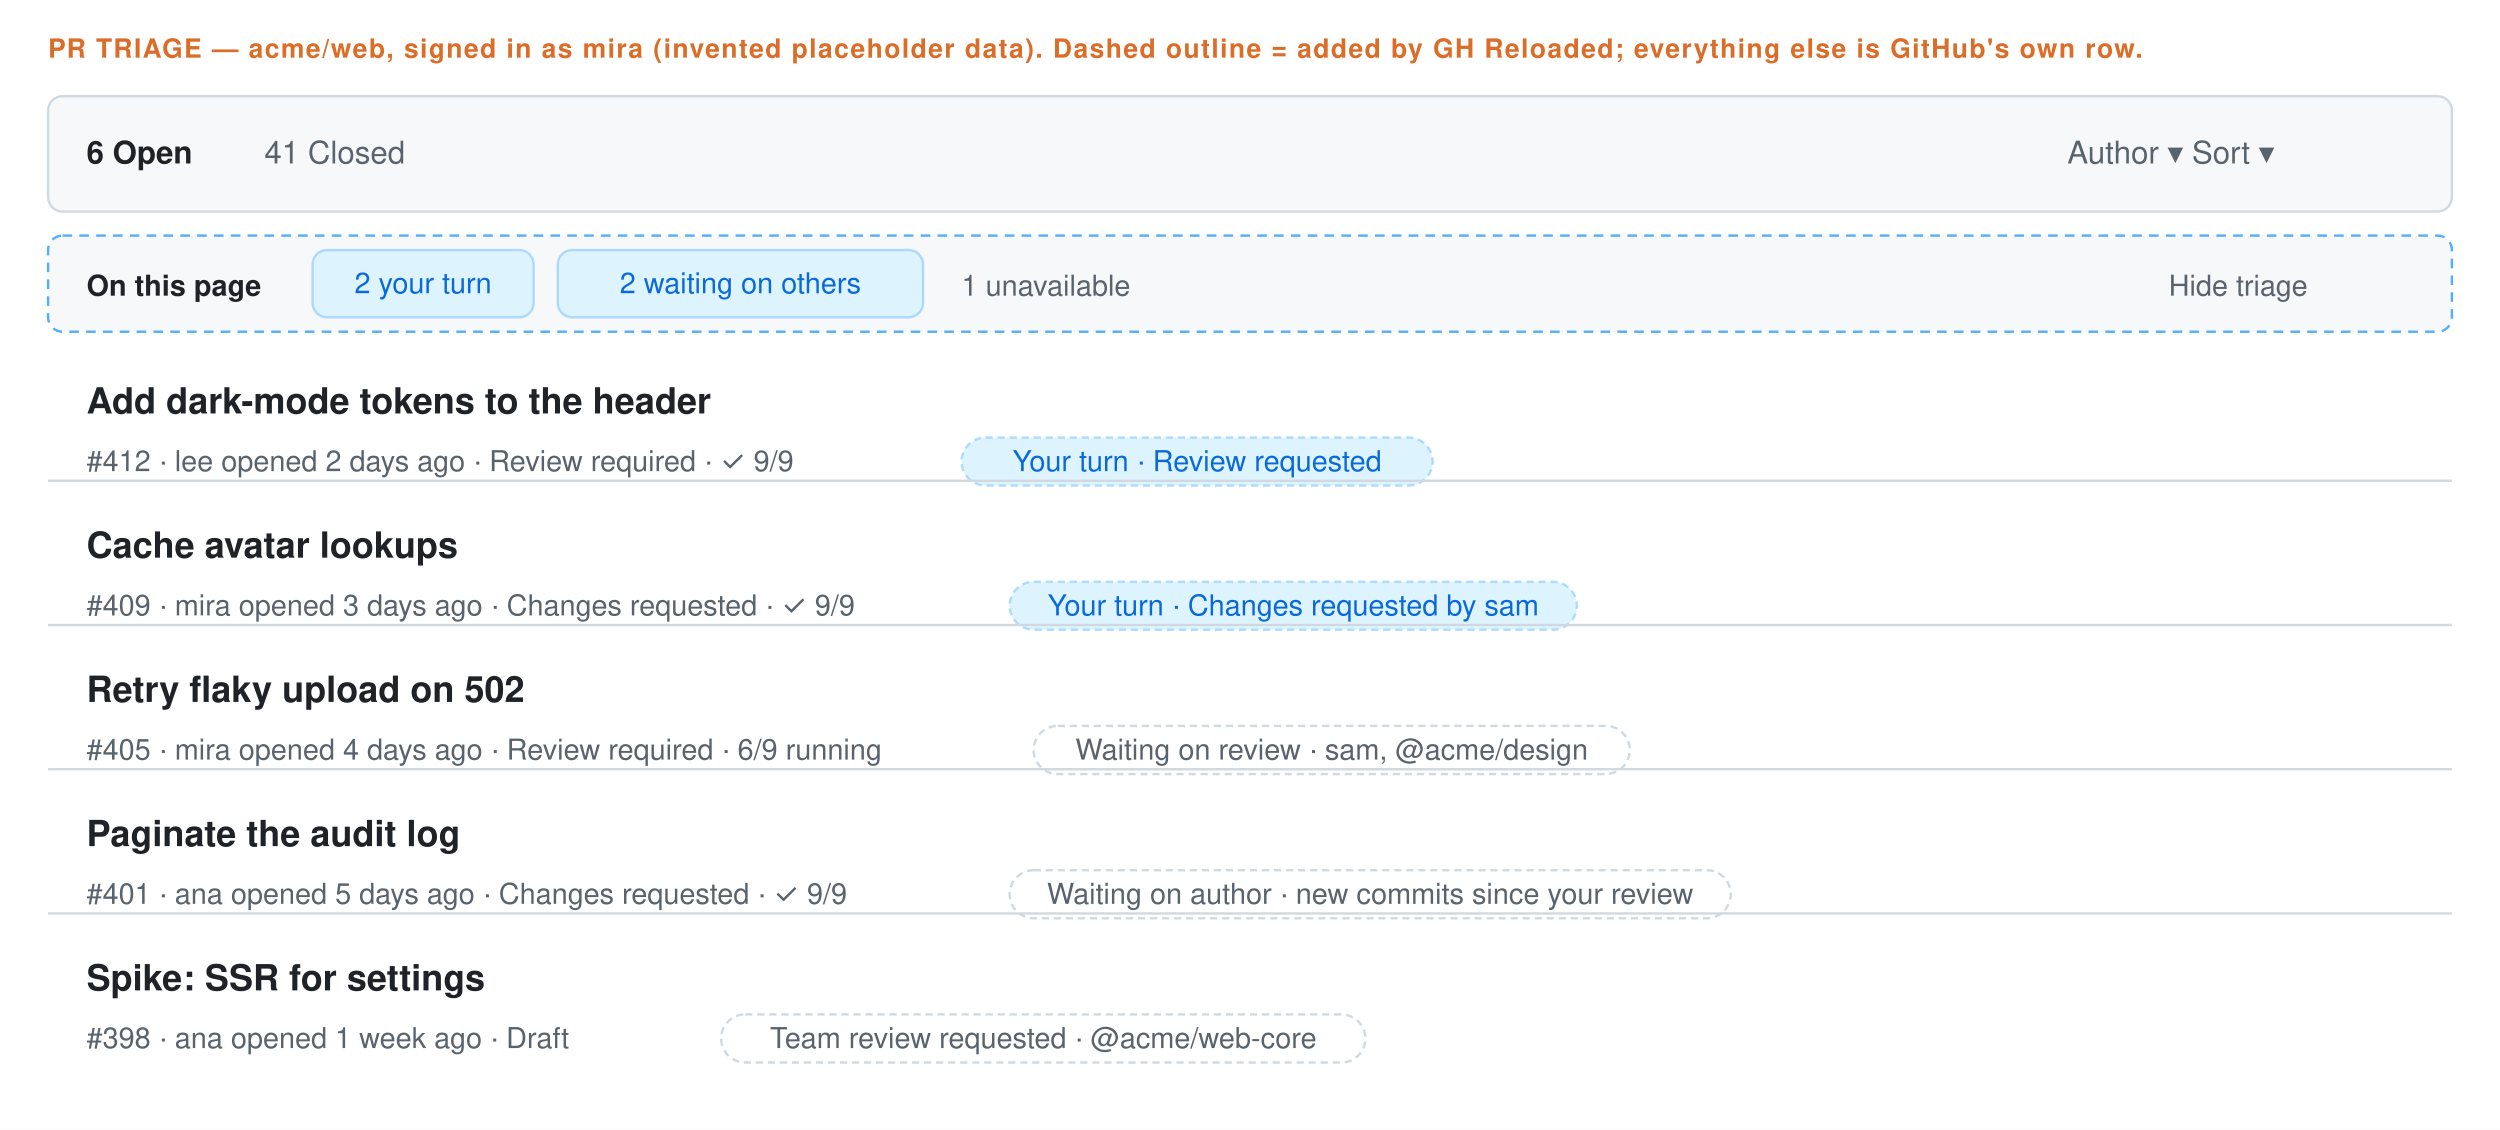
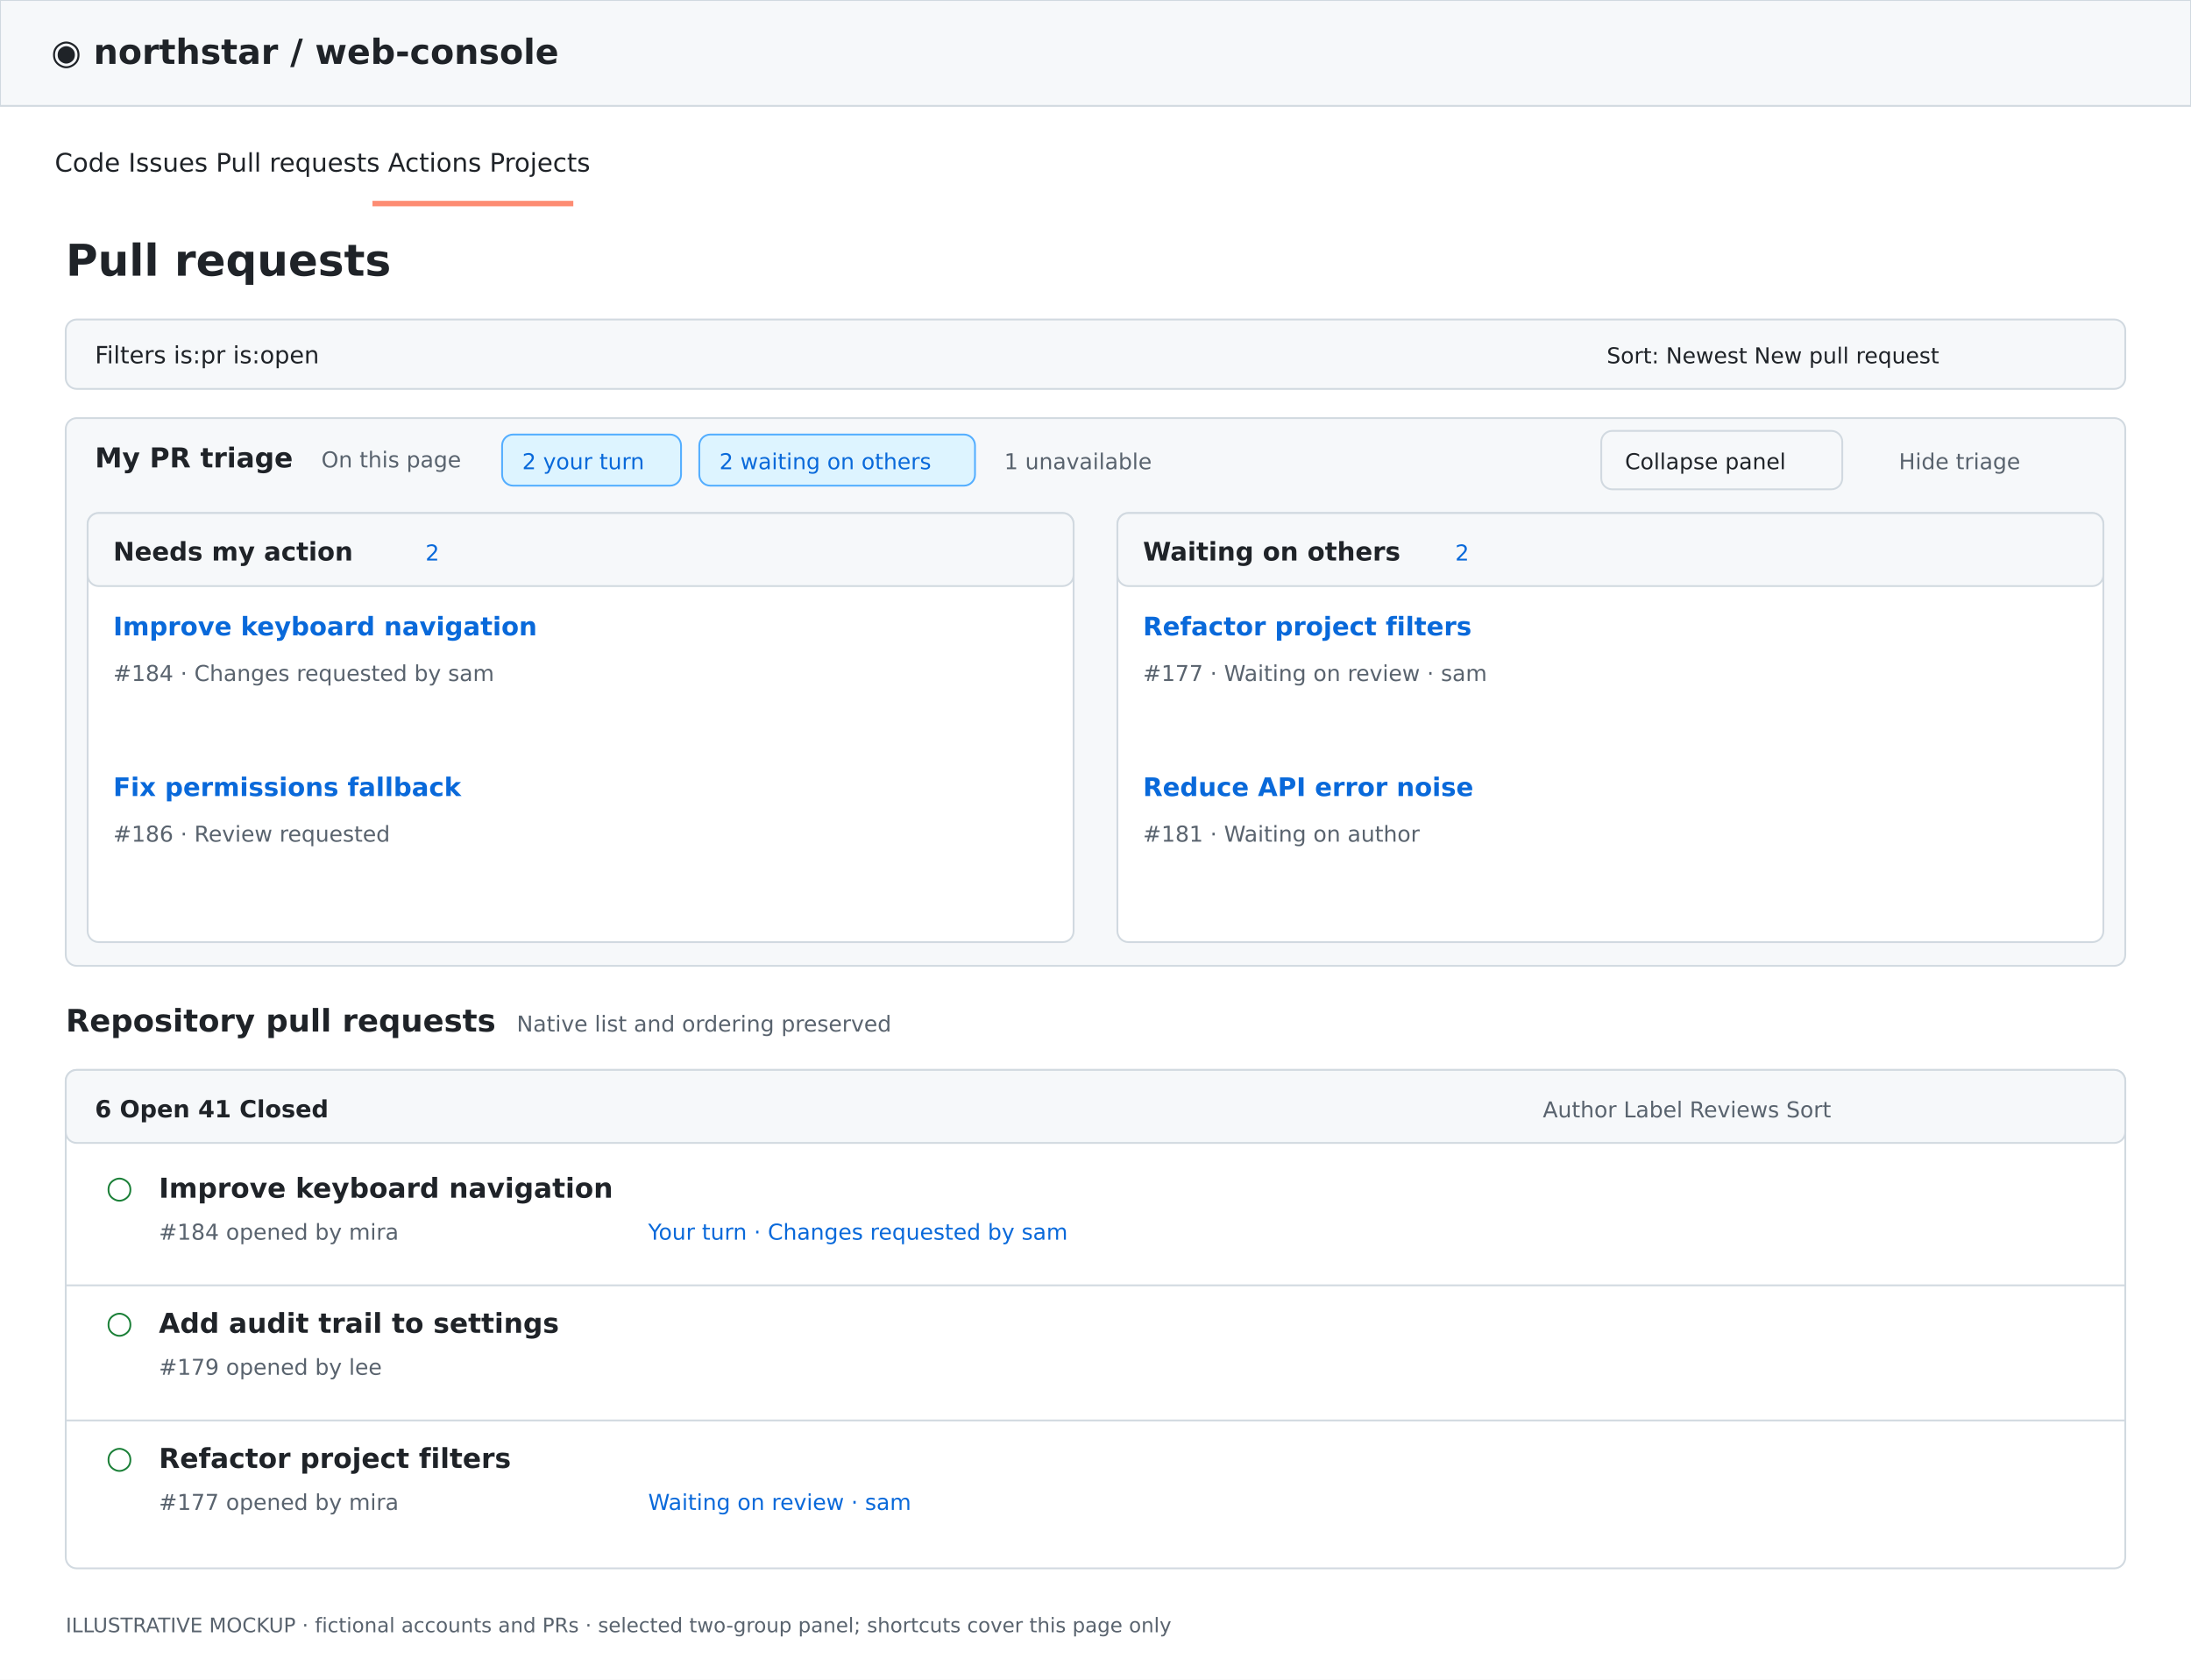
- <svg xmlns="http://www.w3.org/2000/svg" width="1040" height="470" viewBox="0 0 1040 470" font-family="-apple-system,BlinkMacSystemFont,'Segoe UI',Helvetica,Arial,sans-serif">
-   <rect width="1040" height="470" fill="#ffffff" />
-   <text x="20" y="24" fill="#db6d28" font-size="11" font-weight="700" letter-spacing="0.6">PR TRIAGE — acme/web, signed in as mira (invented placeholder data). Dashed outline = added by GH Reloaded; everything else is GitHub's own row.</text>
-   <rect x="20" y="40" width="1000" height="48" rx="6" fill="#f6f8fa" stroke="#d1d9e0" />
-   <text x="36" y="68" fill="#1f2328" font-size="13" font-weight="600">6 Open</text>
-   <text x="110" y="68" fill="#59636e" font-size="13">41 Closed</text>
-   <text x="860" y="68" fill="#59636e" font-size="13">Author ▾   Sort ▾</text>
-   <g stroke="#54aeff" stroke-dasharray="4 3" fill="#f6f8fa">
-     <rect x="20" y="98" width="1000" height="40" rx="6" />
-   </g>
-   <text x="36" y="123" fill="#1f2328" font-size="12" font-weight="600">On this page</text>
-   <rect x="130" y="104" width="92" height="28" rx="6" fill="#ddf4ff" stroke="#54aeff66" />
-   <text x="176" y="122" fill="#0969da" font-size="12" font-weight="500" text-anchor="middle">2 your turn</text>
-   <rect x="232" y="104" width="152" height="28" rx="6" fill="#ddf4ff" stroke="#54aeff66" />
-   <text x="308" y="122" fill="#0969da" font-size="12" font-weight="500" text-anchor="middle">2 waiting on others</text>
-   <text x="400" y="123" fill="#59636e" font-size="12">1 unavailable</text>
-   <text x="960" y="123" fill="#59636e" font-size="12" text-anchor="end">Hide triage</text>
-   <g font-size="12" fill="#59636e">
-     <g transform="translate(0,150)">
-       <text x="36" y="22" fill="#1f2328" font-size="15" font-weight="600">Add dark-mode tokens to the header</text>
-       <text x="36" y="46">#412 · lee opened 2 days ago · Review required · ✓ 9/9</text>
-       <rect x="400" y="32" width="196" height="20" rx="10" fill="#ddf4ff" stroke="#54aeff66" stroke-dasharray="3 2" />
-       <text x="498" y="46" fill="#0969da" font-weight="500" text-anchor="middle">Your turn · Review requested</text>
-     </g>
-     <g transform="translate(0,210)">
-       <text x="36" y="22" fill="#1f2328" font-size="15" font-weight="600">Cache avatar lookups</text>
-       <text x="36" y="46">#409 · mira opened 3 days ago · Changes requested · ✓ 9/9</text>
-       <rect x="420" y="32" width="236" height="20" rx="10" fill="#ddf4ff" stroke="#54aeff66" stroke-dasharray="3 2" />
-       <text x="538" y="46" fill="#0969da" font-weight="500" text-anchor="middle">Your turn · Changes requested by sam</text>
-     </g>
-     <g transform="translate(0,270)">
-       <text x="36" y="22" fill="#1f2328" font-size="15" font-weight="600">Retry flaky upload on 502</text>
-       <text x="36" y="46">#405 · mira opened 4 days ago · Review required · 6/9 running</text>
-       <rect x="430" y="32" width="248" height="20" rx="10" fill="none" stroke="#d1d9e0" stroke-dasharray="3 2" />
-       <text x="554" y="46" font-weight="500" text-anchor="middle">Waiting on review · sam, @acme/design</text>
-     </g>
-     <g transform="translate(0,330)">
-       <text x="36" y="22" fill="#1f2328" font-size="15" font-weight="600">Paginate the audit log</text>
-       <text x="36" y="46">#401 · ana opened 5 days ago · Changes requested · ✓ 9/9</text>
-       <rect x="420" y="32" width="300" height="20" rx="10" fill="none" stroke="#d1d9e0" stroke-dasharray="3 2" />
-       <text x="570" y="46" font-weight="500" text-anchor="middle">Waiting on author · new commits since your review</text>
-     </g>
-     <g transform="translate(0,390)">
-       <text x="36" y="22" fill="#1f2328" font-size="15" font-weight="600">Spike: SSR for settings</text>
-       <text x="36" y="46">#398 · ana opened 1 week ago · Draft</text>
-       <rect x="300" y="32" width="268" height="20" rx="10" fill="none" stroke="#d1d9e0" stroke-dasharray="3 2" />
-       <text x="434" y="46" font-weight="500" text-anchor="middle">Team review requested · @acme/web-core</text>
-     </g>
-   </g>
-   <line x1="20" y1="200" x2="1020" y2="200" stroke="#d1d9e0" />
-   <line x1="20" y1="260" x2="1020" y2="260" stroke="#d1d9e0" />
-   <line x1="20" y1="320" x2="1020" y2="320" stroke="#d1d9e0" />
-   <line x1="20" y1="380" x2="1020" y2="380" stroke="#d1d9e0" />
+ <svg xmlns="http://www.w3.org/2000/svg" width="1200" height="920" viewBox="0 0 1200 920" font-family="DejaVu Sans, sans-serif">
+   <rect x="0" y="0" width="1200" height="920" fill="#fff" stroke="none" rx="0" />
+   <rect x="0" y="0" width="1200" height="58" fill="#f6f8fa" stroke="#d1d9e0" rx="0" />
+   <text x="28" y="35" font-size="19" fill="#1f2328" font-weight="600">◉  northstar / web-console</text>
+   <text x="30" y="94" font-size="14" fill="#1f2328" font-weight="400">Code       Issues       Pull requests       Actions       Projects</text>
+   <rect x="204" y="110" width="110" height="3" fill="#fd8c73" stroke="none" rx="0" />
+   <text x="36" y="151" font-size="24" fill="#1f2328" font-weight="600">Pull requests</text>
+   <rect x="36" y="175" width="1128" height="38" fill="#f6f8fa" stroke="#d1d9e0" rx="6" />
+   <text x="52" y="199" font-size="13" fill="#1f2328" font-weight="400">Filters    is:pr is:open</text>
+   <text x="880" y="199" font-size="12" fill="#1f2328" font-weight="400">Sort: Newest     New pull request</text>
+   <rect x="36" y="229" width="1128" height="300" fill="#f6f8fa" stroke="#d1d9e0" rx="6" />
+   <text x="52" y="256" font-size="15" fill="#1f2328" font-weight="600">My PR triage</text>
+   <text x="176" y="256" font-size="12" fill="#59636e" font-weight="400">On this page</text>
+   <rect x="275" y="238" width="98" height="28" fill="#ddf4ff" stroke="#54aeff" rx="6" />
+   <text x="286" y="257" font-size="12" fill="#0969da" font-weight="400">2 your turn</text>
+   <rect x="383" y="238" width="151" height="28" fill="#ddf4ff" stroke="#54aeff" rx="6" />
+   <text x="394" y="257" font-size="12" fill="#0969da" font-weight="400">2 waiting on others</text>
+   <text x="550" y="257" font-size="12" fill="#59636e" font-weight="400">1 unavailable</text>
+   <rect x="877" y="236" width="132" height="32" fill="#f6f8fa" stroke="#d1d9e0" rx="6" />
+   <text x="890" y="257" font-size="12" fill="#1f2328" font-weight="400">Collapse panel</text>
+   <text x="1040" y="257" font-size="12" fill="#59636e" font-weight="400">Hide triage</text>
+   <rect x="48" y="281" width="540" height="235" fill="#fff" stroke="#d1d9e0" rx="6" />
+   <rect x="48" y="281" width="540" height="40" fill="#f6f8fa" stroke="#d1d9e0" rx="6" />
+   <text x="62" y="307" font-size="14" fill="#1f2328" font-weight="600">Needs my action</text>
+   <text x="233" y="307" font-size="12" fill="#0969da" font-weight="400">2</text>
+   <rect x="612" y="281" width="540" height="235" fill="#fff" stroke="#d1d9e0" rx="6" />
+   <rect x="612" y="281" width="540" height="40" fill="#f6f8fa" stroke="#d1d9e0" rx="6" />
+   <text x="626" y="307" font-size="14" fill="#1f2328" font-weight="600">Waiting on others</text>
+   <text x="797" y="307" font-size="12" fill="#0969da" font-weight="400">2</text>
+   <text x="62" y="348" font-size="14" fill="#0969da" font-weight="600">Improve keyboard navigation</text>
+   <text x="62" y="373" font-size="12" fill="#59636e" font-weight="400">#184 · Changes requested by sam</text>
+   <text x="62" y="436" font-size="14" fill="#0969da" font-weight="600">Fix permissions fallback</text>
+   <text x="62" y="461" font-size="12" fill="#59636e" font-weight="400">#186 · Review requested</text>
+   <text x="626" y="348" font-size="14" fill="#0969da" font-weight="600">Refactor project filters</text>
+   <text x="626" y="373" font-size="12" fill="#59636e" font-weight="400">#177 · Waiting on review · sam</text>
+   <text x="626" y="436" font-size="14" fill="#0969da" font-weight="600">Reduce API error noise</text>
+   <text x="626" y="461" font-size="12" fill="#59636e" font-weight="400">#181 · Waiting on author</text>
+   <text x="36" y="565" font-size="17" fill="#1f2328" font-weight="600">Repository pull requests</text>
+   <text x="283" y="565" font-size="12" fill="#59636e" font-weight="400">Native list and ordering preserved</text>
+   <rect x="36" y="586" width="1128" height="273" fill="#fff" stroke="#d1d9e0" rx="6" />
+   <rect x="36" y="586" width="1128" height="40" fill="#f6f8fa" stroke="#d1d9e0" rx="6" />
+   <text x="52" y="612" font-size="13" fill="#1f2328" font-weight="600">6 Open      41 Closed</text>
+   <text x="845" y="612" font-size="12" fill="#59636e" font-weight="400">Author   Label   Reviews   Sort</text>
+   <text x="58" y="656" font-size="17" fill="#1a7f37" font-weight="400">○</text>
+   <text x="87" y="656" font-size="15" fill="#1f2328" font-weight="600">Improve keyboard navigation</text>
+   <text x="87" y="679" font-size="12" fill="#59636e" font-weight="400">#184 opened by mira</text>
+   <text x="355" y="679" font-size="12" fill="#0969da" font-weight="400">Your turn · Changes requested by sam</text>
+   <text x="58" y="730" font-size="17" fill="#1a7f37" font-weight="400">○</text>
+   <text x="87" y="730" font-size="15" fill="#1f2328" font-weight="600">Add audit trail to settings</text>
+   <text x="87" y="753" font-size="12" fill="#59636e" font-weight="400">#179 opened by lee</text>
+   <text x="58" y="804" font-size="17" fill="#1a7f37" font-weight="400">○</text>
+   <text x="87" y="804" font-size="15" fill="#1f2328" font-weight="600">Refactor project filters</text>
+   <text x="87" y="827" font-size="12" fill="#59636e" font-weight="400">#177 opened by mira</text>
+   <text x="355" y="827" font-size="12" fill="#0969da" font-weight="400">Waiting on review · sam</text>
+   <path d="M36 704H1164 M36 778H1164" stroke="#d1d9e0" />
+   <text x="36" y="894" font-size="11" fill="#59636e" font-weight="400">ILLUSTRATIVE MOCKUP · fictional accounts and PRs · selected two-group panel; shortcuts cover this page only</text>
</svg>
